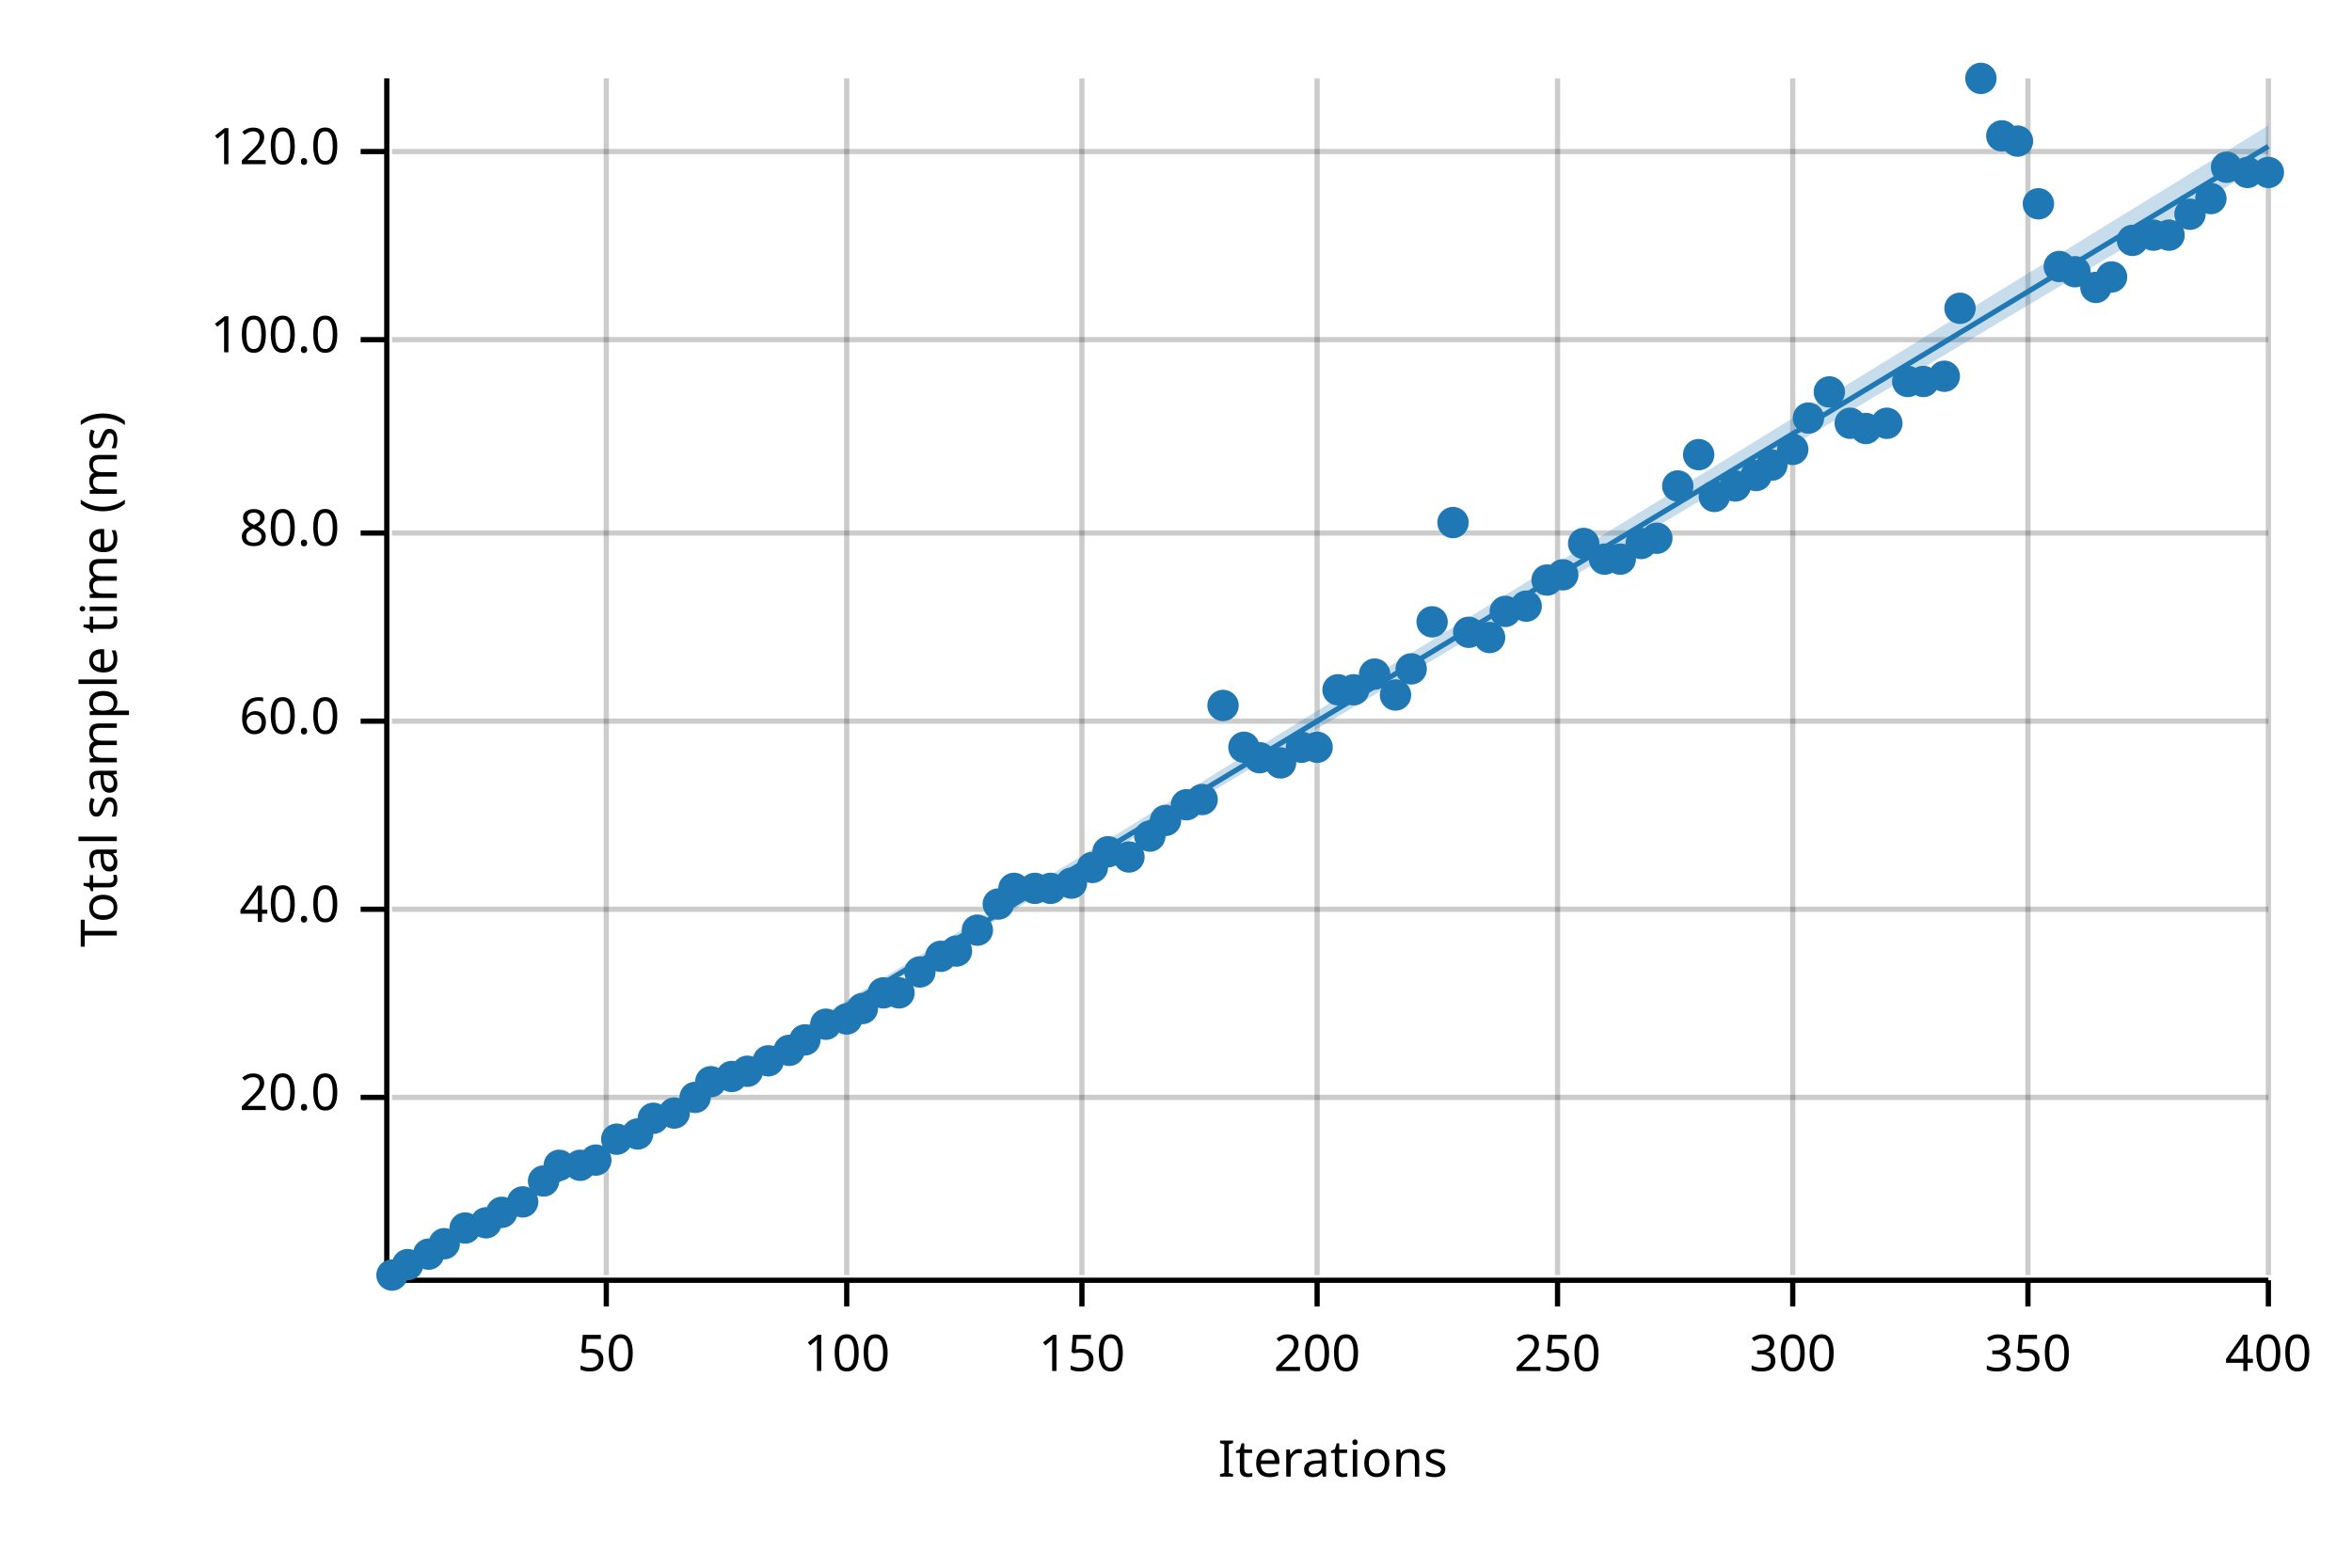
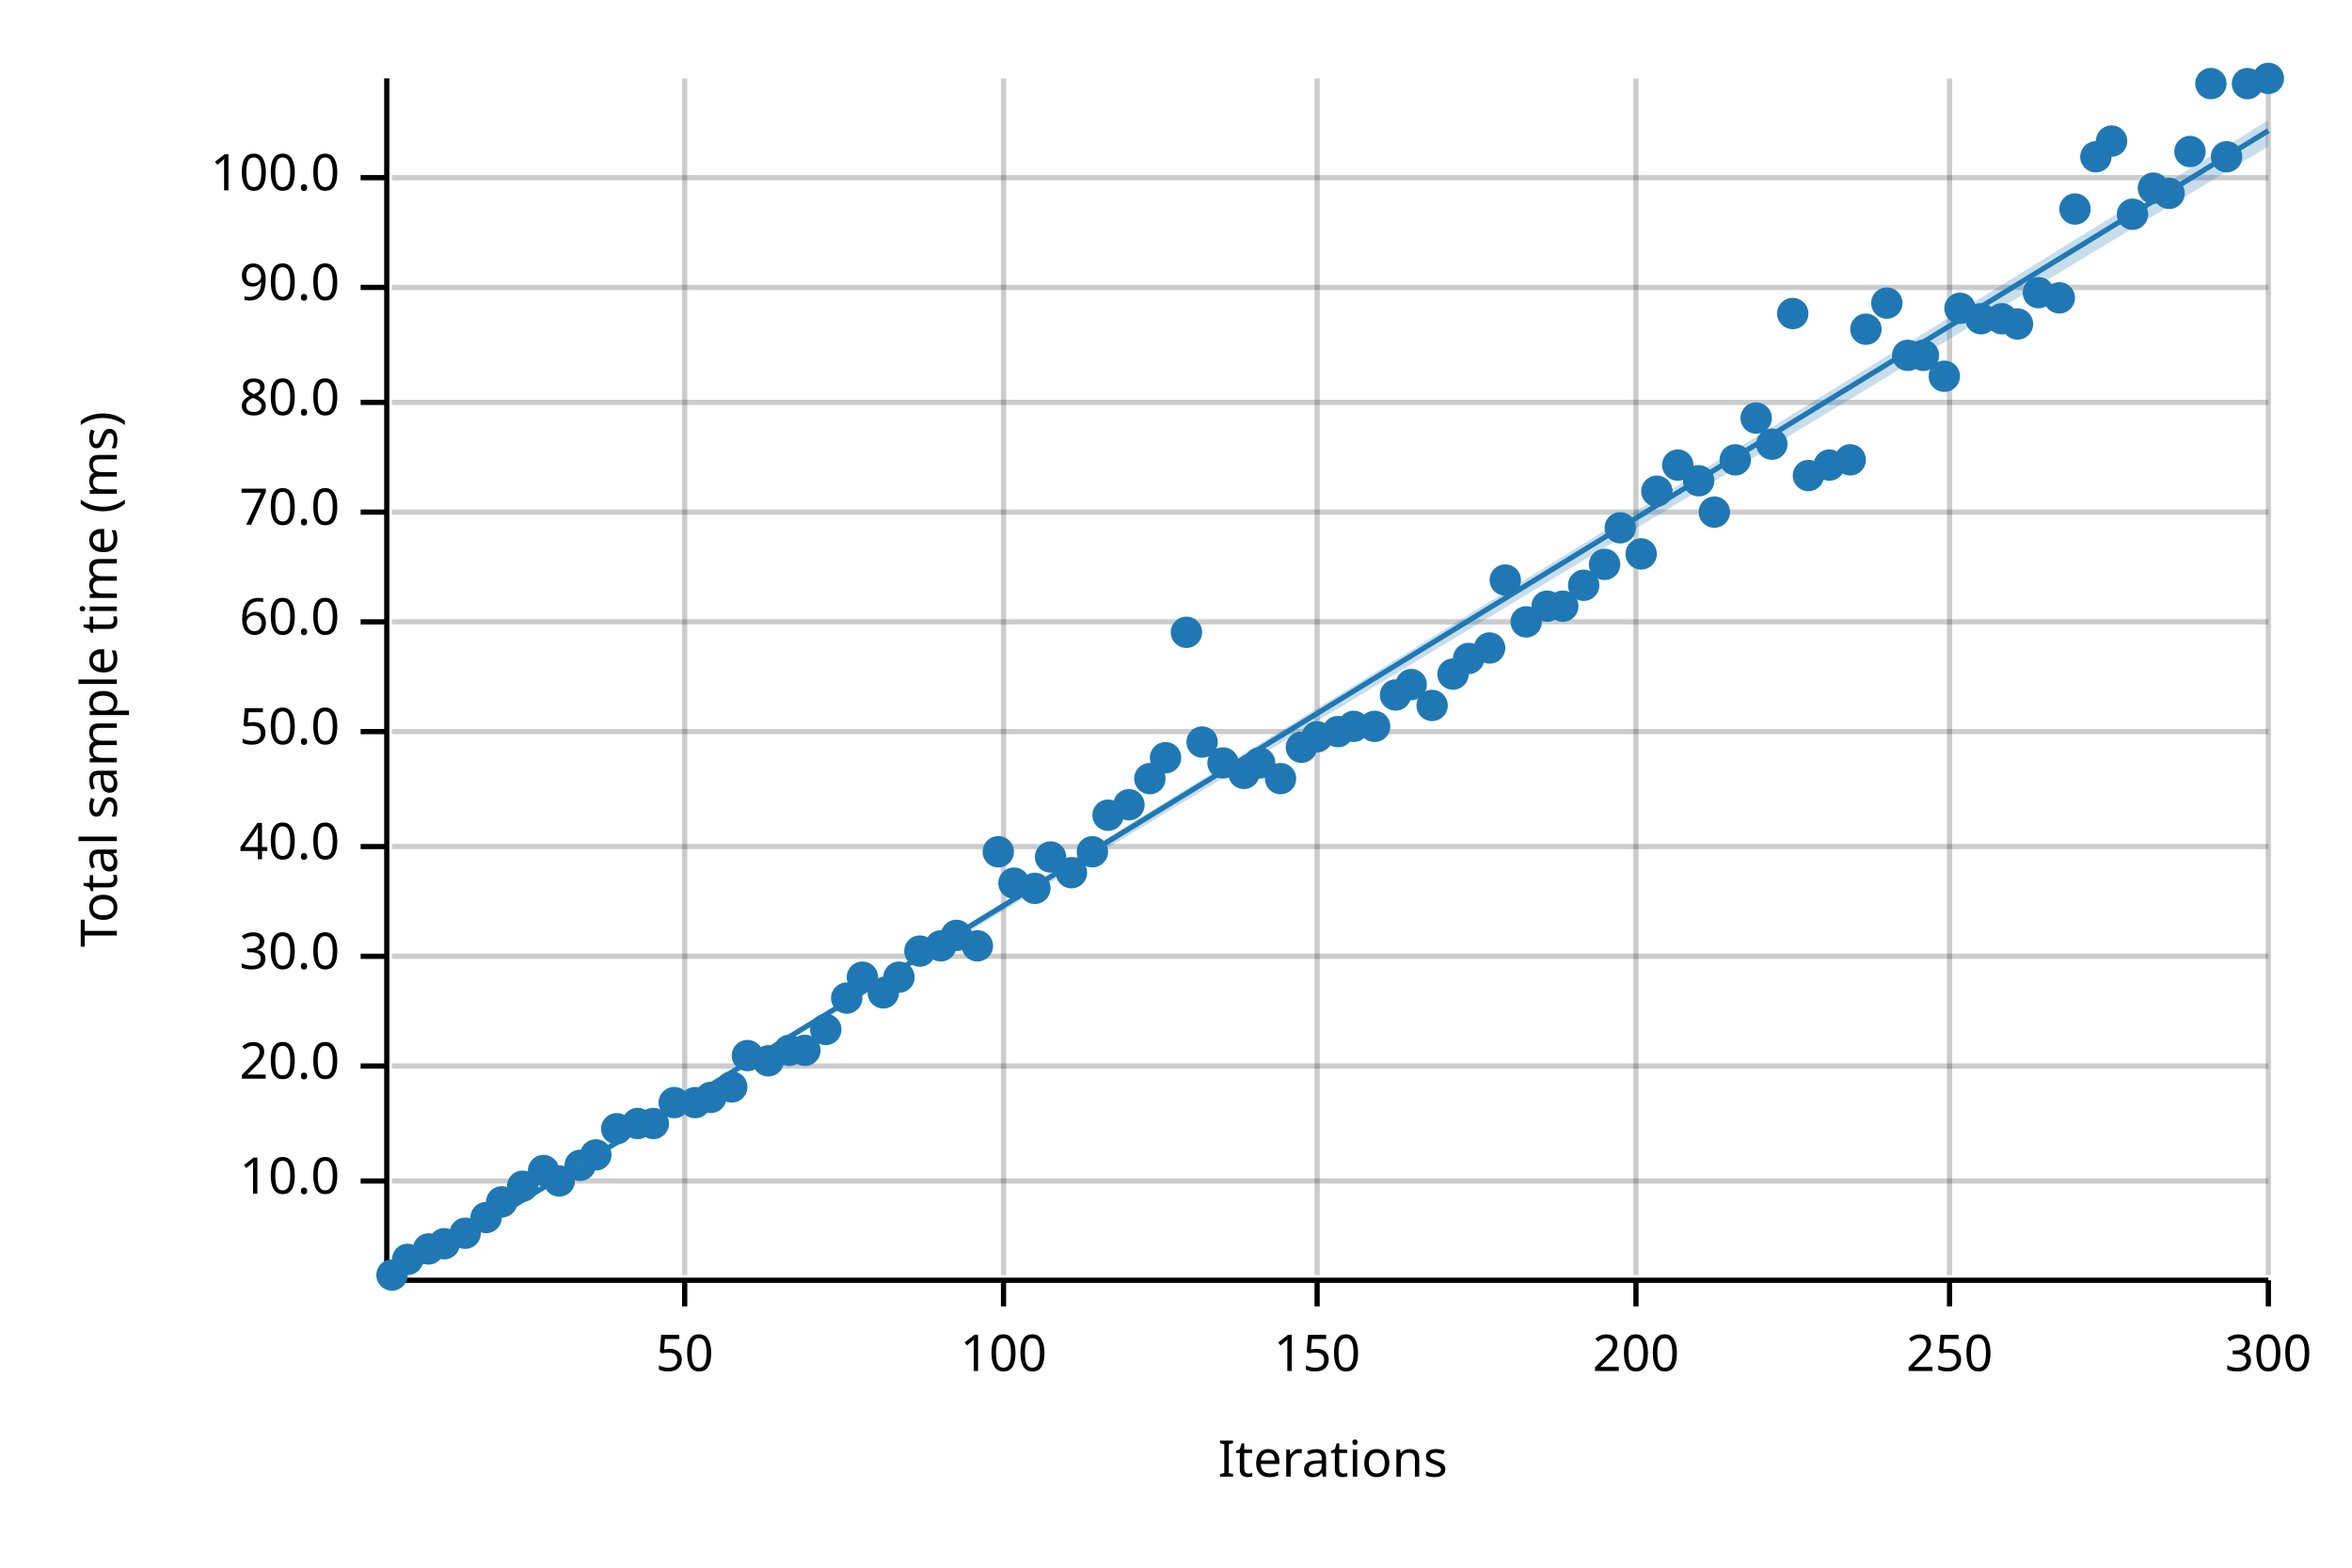
<svg xmlns="http://www.w3.org/2000/svg" width="450" height="300" viewBox="0 0 450 300">
  <text x="15" y="130" dy="0.76em" text-anchor="middle" font-family="sans-serif" font-size="9.677" opacity="1" fill="#000000" transform="rotate(270, 15, 130)">
Total sample time (ms)
</text>
  <text x="255" y="285" dy="-0.5ex" text-anchor="middle" font-family="sans-serif" font-size="9.677" opacity="1" fill="#000000">
Iterations
</text>
-   <line opacity="0.2" stroke="#000000" stroke-width="1" x1="116" y1="244" x2="116" y2="15" />
-   <line opacity="0.2" stroke="#000000" stroke-width="1" x1="162" y1="244" x2="162" y2="15" />
-   <line opacity="0.2" stroke="#000000" stroke-width="1" x1="207" y1="244" x2="207" y2="15" />
+   <line opacity="0.2" stroke="#000000" stroke-width="1" x1="131" y1="244" x2="131" y2="15" />
+   <line opacity="0.2" stroke="#000000" stroke-width="1" x1="192" y1="244" x2="192" y2="15" />
  <line opacity="0.2" stroke="#000000" stroke-width="1" x1="252" y1="244" x2="252" y2="15" />
-   <line opacity="0.2" stroke="#000000" stroke-width="1" x1="298" y1="244" x2="298" y2="15" />
-   <line opacity="0.2" stroke="#000000" stroke-width="1" x1="343" y1="244" x2="343" y2="15" />
-   <line opacity="0.2" stroke="#000000" stroke-width="1" x1="388" y1="244" x2="388" y2="15" />
+   <line opacity="0.2" stroke="#000000" stroke-width="1" x1="313" y1="244" x2="313" y2="15" />
+   <line opacity="0.2" stroke="#000000" stroke-width="1" x1="373" y1="244" x2="373" y2="15" />
  <line opacity="0.2" stroke="#000000" stroke-width="1" x1="434" y1="244" x2="434" y2="15" />
-   <line opacity="0.2" stroke="#000000" stroke-width="1" x1="75" y1="210" x2="434" y2="210" />
-   <line opacity="0.2" stroke="#000000" stroke-width="1" x1="75" y1="174" x2="434" y2="174" />
-   <line opacity="0.2" stroke="#000000" stroke-width="1" x1="75" y1="138" x2="434" y2="138" />
-   <line opacity="0.2" stroke="#000000" stroke-width="1" x1="75" y1="102" x2="434" y2="102" />
-   <line opacity="0.2" stroke="#000000" stroke-width="1" x1="75" y1="65" x2="434" y2="65" />
-   <line opacity="0.2" stroke="#000000" stroke-width="1" x1="75" y1="29" x2="434" y2="29" />
+   <line opacity="0.2" stroke="#000000" stroke-width="1" x1="75" y1="226" x2="434" y2="226" />
+   <line opacity="0.2" stroke="#000000" stroke-width="1" x1="75" y1="204" x2="434" y2="204" />
+   <line opacity="0.2" stroke="#000000" stroke-width="1" x1="75" y1="183" x2="434" y2="183" />
+   <line opacity="0.2" stroke="#000000" stroke-width="1" x1="75" y1="162" x2="434" y2="162" />
+   <line opacity="0.2" stroke="#000000" stroke-width="1" x1="75" y1="140" x2="434" y2="140" />
+   <line opacity="0.2" stroke="#000000" stroke-width="1" x1="75" y1="119" x2="434" y2="119" />
+   <line opacity="0.2" stroke="#000000" stroke-width="1" x1="75" y1="98" x2="434" y2="98" />
+   <line opacity="0.2" stroke="#000000" stroke-width="1" x1="75" y1="77" x2="434" y2="77" />
+   <line opacity="0.2" stroke="#000000" stroke-width="1" x1="75" y1="55" x2="434" y2="55" />
+   <line opacity="0.2" stroke="#000000" stroke-width="1" x1="75" y1="34" x2="434" y2="34" />
  <polyline fill="none" opacity="1" stroke="#000000" stroke-width="1" points="74,15 74,244 " />
-   <text x="65" y="210" dy="0.5ex" text-anchor="end" font-family="sans-serif" font-size="9.677" opacity="1" fill="#000000">
+   <text x="65" y="226" dy="0.5ex" text-anchor="end" font-family="sans-serif" font-size="9.677" opacity="1" fill="#000000">
+ 10.0
+ </text>
+   <polyline fill="none" opacity="1" stroke="#000000" stroke-width="1" points="69,226 74,226 " />
+   <text x="65" y="204" dy="0.5ex" text-anchor="end" font-family="sans-serif" font-size="9.677" opacity="1" fill="#000000">
20.0
</text>
-   <polyline fill="none" opacity="1" stroke="#000000" stroke-width="1" points="69,210 74,210 " />
-   <text x="65" y="174" dy="0.5ex" text-anchor="end" font-family="sans-serif" font-size="9.677" opacity="1" fill="#000000">
+   <polyline fill="none" opacity="1" stroke="#000000" stroke-width="1" points="69,204 74,204 " />
+   <text x="65" y="183" dy="0.5ex" text-anchor="end" font-family="sans-serif" font-size="9.677" opacity="1" fill="#000000">
+ 30.0
+ </text>
+   <polyline fill="none" opacity="1" stroke="#000000" stroke-width="1" points="69,183 74,183 " />
+   <text x="65" y="162" dy="0.5ex" text-anchor="end" font-family="sans-serif" font-size="9.677" opacity="1" fill="#000000">
40.0
</text>
-   <polyline fill="none" opacity="1" stroke="#000000" stroke-width="1" points="69,174 74,174 " />
-   <text x="65" y="138" dy="0.5ex" text-anchor="end" font-family="sans-serif" font-size="9.677" opacity="1" fill="#000000">
+   <polyline fill="none" opacity="1" stroke="#000000" stroke-width="1" points="69,162 74,162 " />
+   <text x="65" y="140" dy="0.5ex" text-anchor="end" font-family="sans-serif" font-size="9.677" opacity="1" fill="#000000">
+ 50.0
+ </text>
+   <polyline fill="none" opacity="1" stroke="#000000" stroke-width="1" points="69,140 74,140 " />
+   <text x="65" y="119" dy="0.5ex" text-anchor="end" font-family="sans-serif" font-size="9.677" opacity="1" fill="#000000">
60.0
</text>
-   <polyline fill="none" opacity="1" stroke="#000000" stroke-width="1" points="69,138 74,138 " />
-   <text x="65" y="102" dy="0.5ex" text-anchor="end" font-family="sans-serif" font-size="9.677" opacity="1" fill="#000000">
+   <polyline fill="none" opacity="1" stroke="#000000" stroke-width="1" points="69,119 74,119 " />
+   <text x="65" y="98" dy="0.5ex" text-anchor="end" font-family="sans-serif" font-size="9.677" opacity="1" fill="#000000">
+ 70.0
+ </text>
+   <polyline fill="none" opacity="1" stroke="#000000" stroke-width="1" points="69,98 74,98 " />
+   <text x="65" y="77" dy="0.5ex" text-anchor="end" font-family="sans-serif" font-size="9.677" opacity="1" fill="#000000">
80.0
</text>
-   <polyline fill="none" opacity="1" stroke="#000000" stroke-width="1" points="69,102 74,102 " />
-   <text x="65" y="65" dy="0.5ex" text-anchor="end" font-family="sans-serif" font-size="9.677" opacity="1" fill="#000000">
+   <polyline fill="none" opacity="1" stroke="#000000" stroke-width="1" points="69,77 74,77 " />
+   <text x="65" y="55" dy="0.5ex" text-anchor="end" font-family="sans-serif" font-size="9.677" opacity="1" fill="#000000">
+ 90.0
+ </text>
+   <polyline fill="none" opacity="1" stroke="#000000" stroke-width="1" points="69,55 74,55 " />
+   <text x="65" y="34" dy="0.5ex" text-anchor="end" font-family="sans-serif" font-size="9.677" opacity="1" fill="#000000">
100.0
</text>
-   <polyline fill="none" opacity="1" stroke="#000000" stroke-width="1" points="69,65 74,65 " />
-   <text x="65" y="29" dy="0.5ex" text-anchor="end" font-family="sans-serif" font-size="9.677" opacity="1" fill="#000000">
- 120.0
- </text>
-   <polyline fill="none" opacity="1" stroke="#000000" stroke-width="1" points="69,29 74,29 " />
+   <polyline fill="none" opacity="1" stroke="#000000" stroke-width="1" points="69,34 74,34 " />
  <polyline fill="none" opacity="1" stroke="#000000" stroke-width="1" points="75,245 434,245 " />
-   <text x="116" y="255" dy="0.76em" text-anchor="middle" font-family="sans-serif" font-size="9.677" opacity="1" fill="#000000">
+   <text x="131" y="255" dy="0.76em" text-anchor="middle" font-family="sans-serif" font-size="9.677" opacity="1" fill="#000000">
50
</text>
-   <polyline fill="none" opacity="1" stroke="#000000" stroke-width="1" points="116,245 116,250 " />
-   <text x="162" y="255" dy="0.76em" text-anchor="middle" font-family="sans-serif" font-size="9.677" opacity="1" fill="#000000">
+   <polyline fill="none" opacity="1" stroke="#000000" stroke-width="1" points="131,245 131,250 " />
+   <text x="192" y="255" dy="0.76em" text-anchor="middle" font-family="sans-serif" font-size="9.677" opacity="1" fill="#000000">
100
</text>
-   <polyline fill="none" opacity="1" stroke="#000000" stroke-width="1" points="162,245 162,250 " />
-   <text x="207" y="255" dy="0.76em" text-anchor="middle" font-family="sans-serif" font-size="9.677" opacity="1" fill="#000000">
+   <polyline fill="none" opacity="1" stroke="#000000" stroke-width="1" points="192,245 192,250 " />
+   <text x="252" y="255" dy="0.76em" text-anchor="middle" font-family="sans-serif" font-size="9.677" opacity="1" fill="#000000">
150
</text>
-   <polyline fill="none" opacity="1" stroke="#000000" stroke-width="1" points="207,245 207,250 " />
-   <text x="252" y="255" dy="0.76em" text-anchor="middle" font-family="sans-serif" font-size="9.677" opacity="1" fill="#000000">
+   <polyline fill="none" opacity="1" stroke="#000000" stroke-width="1" points="252,245 252,250 " />
+   <text x="313" y="255" dy="0.76em" text-anchor="middle" font-family="sans-serif" font-size="9.677" opacity="1" fill="#000000">
200
</text>
-   <polyline fill="none" opacity="1" stroke="#000000" stroke-width="1" points="252,245 252,250 " />
-   <text x="298" y="255" dy="0.76em" text-anchor="middle" font-family="sans-serif" font-size="9.677" opacity="1" fill="#000000">
+   <polyline fill="none" opacity="1" stroke="#000000" stroke-width="1" points="313,245 313,250 " />
+   <text x="373" y="255" dy="0.76em" text-anchor="middle" font-family="sans-serif" font-size="9.677" opacity="1" fill="#000000">
250
</text>
-   <polyline fill="none" opacity="1" stroke="#000000" stroke-width="1" points="298,245 298,250 " />
-   <text x="343" y="255" dy="0.76em" text-anchor="middle" font-family="sans-serif" font-size="9.677" opacity="1" fill="#000000">
+   <polyline fill="none" opacity="1" stroke="#000000" stroke-width="1" points="373,245 373,250 " />
+   <text x="434" y="255" dy="0.76em" text-anchor="middle" font-family="sans-serif" font-size="9.677" opacity="1" fill="#000000">
300
- </text>
-   <polyline fill="none" opacity="1" stroke="#000000" stroke-width="1" points="343,245 343,250 " />
-   <text x="388" y="255" dy="0.76em" text-anchor="middle" font-family="sans-serif" font-size="9.677" opacity="1" fill="#000000">
- 350
- </text>
-   <polyline fill="none" opacity="1" stroke="#000000" stroke-width="1" points="388,245 388,250 " />
-   <text x="434" y="255" dy="0.76em" text-anchor="middle" font-family="sans-serif" font-size="9.677" opacity="1" fill="#000000">
- 400
</text>
  <polyline fill="none" opacity="1" stroke="#000000" stroke-width="1" points="434,245 434,250 " />
  <circle cx="75" cy="244" r="3" opacity="1" fill="#1F78B4" stroke="none" stroke-width="1" />
-   <circle cx="78" cy="242" r="3" opacity="1" fill="#1F78B4" stroke="none" stroke-width="1" />
-   <circle cx="82" cy="240" r="3" opacity="1" fill="#1F78B4" stroke="none" stroke-width="1" />
+   <circle cx="78" cy="241" r="3" opacity="1" fill="#1F78B4" stroke="none" stroke-width="1" />
+   <circle cx="82" cy="239" r="3" opacity="1" fill="#1F78B4" stroke="none" stroke-width="1" />
  <circle cx="85" cy="238" r="3" opacity="1" fill="#1F78B4" stroke="none" stroke-width="1" />
-   <circle cx="89" cy="235" r="3" opacity="1" fill="#1F78B4" stroke="none" stroke-width="1" />
-   <circle cx="93" cy="234" r="3" opacity="1" fill="#1F78B4" stroke="none" stroke-width="1" />
-   <circle cx="96" cy="232" r="3" opacity="1" fill="#1F78B4" stroke="none" stroke-width="1" />
-   <circle cx="100" cy="230" r="3" opacity="1" fill="#1F78B4" stroke="none" stroke-width="1" />
-   <circle cx="104" cy="226" r="3" opacity="1" fill="#1F78B4" stroke="none" stroke-width="1" />
-   <circle cx="107" cy="223" r="3" opacity="1" fill="#1F78B4" stroke="none" stroke-width="1" />
+   <circle cx="89" cy="236" r="3" opacity="1" fill="#1F78B4" stroke="none" stroke-width="1" />
+   <circle cx="93" cy="233" r="3" opacity="1" fill="#1F78B4" stroke="none" stroke-width="1" />
+   <circle cx="96" cy="230" r="3" opacity="1" fill="#1F78B4" stroke="none" stroke-width="1" />
+   <circle cx="100" cy="227" r="3" opacity="1" fill="#1F78B4" stroke="none" stroke-width="1" />
+   <circle cx="104" cy="224" r="3" opacity="1" fill="#1F78B4" stroke="none" stroke-width="1" />
+   <circle cx="107" cy="226" r="3" opacity="1" fill="#1F78B4" stroke="none" stroke-width="1" />
  <circle cx="111" cy="223" r="3" opacity="1" fill="#1F78B4" stroke="none" stroke-width="1" />
-   <circle cx="114" cy="222" r="3" opacity="1" fill="#1F78B4" stroke="none" stroke-width="1" />
-   <circle cx="118" cy="218" r="3" opacity="1" fill="#1F78B4" stroke="none" stroke-width="1" />
-   <circle cx="122" cy="217" r="3" opacity="1" fill="#1F78B4" stroke="none" stroke-width="1" />
-   <circle cx="125" cy="214" r="3" opacity="1" fill="#1F78B4" stroke="none" stroke-width="1" />
-   <circle cx="129" cy="213" r="3" opacity="1" fill="#1F78B4" stroke="none" stroke-width="1" />
-   <circle cx="133" cy="210" r="3" opacity="1" fill="#1F78B4" stroke="none" stroke-width="1" />
-   <circle cx="136" cy="207" r="3" opacity="1" fill="#1F78B4" stroke="none" stroke-width="1" />
-   <circle cx="140" cy="206" r="3" opacity="1" fill="#1F78B4" stroke="none" stroke-width="1" />
-   <circle cx="143" cy="205" r="3" opacity="1" fill="#1F78B4" stroke="none" stroke-width="1" />
+   <circle cx="114" cy="221" r="3" opacity="1" fill="#1F78B4" stroke="none" stroke-width="1" />
+   <circle cx="118" cy="216" r="3" opacity="1" fill="#1F78B4" stroke="none" stroke-width="1" />
+   <circle cx="122" cy="215" r="3" opacity="1" fill="#1F78B4" stroke="none" stroke-width="1" />
+   <circle cx="125" cy="215" r="3" opacity="1" fill="#1F78B4" stroke="none" stroke-width="1" />
+   <circle cx="129" cy="211" r="3" opacity="1" fill="#1F78B4" stroke="none" stroke-width="1" />
+   <circle cx="133" cy="211" r="3" opacity="1" fill="#1F78B4" stroke="none" stroke-width="1" />
+   <circle cx="136" cy="210" r="3" opacity="1" fill="#1F78B4" stroke="none" stroke-width="1" />
+   <circle cx="140" cy="208" r="3" opacity="1" fill="#1F78B4" stroke="none" stroke-width="1" />
+   <circle cx="143" cy="202" r="3" opacity="1" fill="#1F78B4" stroke="none" stroke-width="1" />
  <circle cx="147" cy="203" r="3" opacity="1" fill="#1F78B4" stroke="none" stroke-width="1" />
  <circle cx="151" cy="201" r="3" opacity="1" fill="#1F78B4" stroke="none" stroke-width="1" />
-   <circle cx="154" cy="199" r="3" opacity="1" fill="#1F78B4" stroke="none" stroke-width="1" />
-   <circle cx="158" cy="196" r="3" opacity="1" fill="#1F78B4" stroke="none" stroke-width="1" />
-   <circle cx="162" cy="195" r="3" opacity="1" fill="#1F78B4" stroke="none" stroke-width="1" />
-   <circle cx="165" cy="193" r="3" opacity="1" fill="#1F78B4" stroke="none" stroke-width="1" />
+   <circle cx="154" cy="201" r="3" opacity="1" fill="#1F78B4" stroke="none" stroke-width="1" />
+   <circle cx="158" cy="197" r="3" opacity="1" fill="#1F78B4" stroke="none" stroke-width="1" />
+   <circle cx="162" cy="191" r="3" opacity="1" fill="#1F78B4" stroke="none" stroke-width="1" />
+   <circle cx="165" cy="187" r="3" opacity="1" fill="#1F78B4" stroke="none" stroke-width="1" />
  <circle cx="169" cy="190" r="3" opacity="1" fill="#1F78B4" stroke="none" stroke-width="1" />
-   <circle cx="172" cy="190" r="3" opacity="1" fill="#1F78B4" stroke="none" stroke-width="1" />
-   <circle cx="176" cy="186" r="3" opacity="1" fill="#1F78B4" stroke="none" stroke-width="1" />
-   <circle cx="180" cy="183" r="3" opacity="1" fill="#1F78B4" stroke="none" stroke-width="1" />
-   <circle cx="183" cy="182" r="3" opacity="1" fill="#1F78B4" stroke="none" stroke-width="1" />
-   <circle cx="187" cy="178" r="3" opacity="1" fill="#1F78B4" stroke="none" stroke-width="1" />
-   <circle cx="191" cy="173" r="3" opacity="1" fill="#1F78B4" stroke="none" stroke-width="1" />
-   <circle cx="194" cy="170" r="3" opacity="1" fill="#1F78B4" stroke="none" stroke-width="1" />
+   <circle cx="172" cy="187" r="3" opacity="1" fill="#1F78B4" stroke="none" stroke-width="1" />
+   <circle cx="176" cy="182" r="3" opacity="1" fill="#1F78B4" stroke="none" stroke-width="1" />
+   <circle cx="180" cy="181" r="3" opacity="1" fill="#1F78B4" stroke="none" stroke-width="1" />
+   <circle cx="183" cy="179" r="3" opacity="1" fill="#1F78B4" stroke="none" stroke-width="1" />
+   <circle cx="187" cy="181" r="3" opacity="1" fill="#1F78B4" stroke="none" stroke-width="1" />
+   <circle cx="191" cy="163" r="3" opacity="1" fill="#1F78B4" stroke="none" stroke-width="1" />
+   <circle cx="194" cy="169" r="3" opacity="1" fill="#1F78B4" stroke="none" stroke-width="1" />
  <circle cx="198" cy="170" r="3" opacity="1" fill="#1F78B4" stroke="none" stroke-width="1" />
-   <circle cx="201" cy="170" r="3" opacity="1" fill="#1F78B4" stroke="none" stroke-width="1" />
-   <circle cx="205" cy="169" r="3" opacity="1" fill="#1F78B4" stroke="none" stroke-width="1" />
-   <circle cx="209" cy="166" r="3" opacity="1" fill="#1F78B4" stroke="none" stroke-width="1" />
-   <circle cx="212" cy="163" r="3" opacity="1" fill="#1F78B4" stroke="none" stroke-width="1" />
-   <circle cx="216" cy="164" r="3" opacity="1" fill="#1F78B4" stroke="none" stroke-width="1" />
-   <circle cx="220" cy="160" r="3" opacity="1" fill="#1F78B4" stroke="none" stroke-width="1" />
-   <circle cx="223" cy="157" r="3" opacity="1" fill="#1F78B4" stroke="none" stroke-width="1" />
-   <circle cx="227" cy="154" r="3" opacity="1" fill="#1F78B4" stroke="none" stroke-width="1" />
-   <circle cx="230" cy="153" r="3" opacity="1" fill="#1F78B4" stroke="none" stroke-width="1" />
-   <circle cx="234" cy="135" r="3" opacity="1" fill="#1F78B4" stroke="none" stroke-width="1" />
-   <circle cx="238" cy="143" r="3" opacity="1" fill="#1F78B4" stroke="none" stroke-width="1" />
-   <circle cx="241" cy="145" r="3" opacity="1" fill="#1F78B4" stroke="none" stroke-width="1" />
-   <circle cx="245" cy="146" r="3" opacity="1" fill="#1F78B4" stroke="none" stroke-width="1" />
+   <circle cx="201" cy="164" r="3" opacity="1" fill="#1F78B4" stroke="none" stroke-width="1" />
+   <circle cx="205" cy="167" r="3" opacity="1" fill="#1F78B4" stroke="none" stroke-width="1" />
+   <circle cx="209" cy="163" r="3" opacity="1" fill="#1F78B4" stroke="none" stroke-width="1" />
+   <circle cx="212" cy="156" r="3" opacity="1" fill="#1F78B4" stroke="none" stroke-width="1" />
+   <circle cx="216" cy="154" r="3" opacity="1" fill="#1F78B4" stroke="none" stroke-width="1" />
+   <circle cx="220" cy="149" r="3" opacity="1" fill="#1F78B4" stroke="none" stroke-width="1" />
+   <circle cx="223" cy="145" r="3" opacity="1" fill="#1F78B4" stroke="none" stroke-width="1" />
+   <circle cx="227" cy="121" r="3" opacity="1" fill="#1F78B4" stroke="none" stroke-width="1" />
+   <circle cx="230" cy="142" r="3" opacity="1" fill="#1F78B4" stroke="none" stroke-width="1" />
+   <circle cx="234" cy="146" r="3" opacity="1" fill="#1F78B4" stroke="none" stroke-width="1" />
+   <circle cx="238" cy="148" r="3" opacity="1" fill="#1F78B4" stroke="none" stroke-width="1" />
+   <circle cx="241" cy="146" r="3" opacity="1" fill="#1F78B4" stroke="none" stroke-width="1" />
+   <circle cx="245" cy="149" r="3" opacity="1" fill="#1F78B4" stroke="none" stroke-width="1" />
  <circle cx="249" cy="143" r="3" opacity="1" fill="#1F78B4" stroke="none" stroke-width="1" />
-   <circle cx="252" cy="143" r="3" opacity="1" fill="#1F78B4" stroke="none" stroke-width="1" />
-   <circle cx="256" cy="132" r="3" opacity="1" fill="#1F78B4" stroke="none" stroke-width="1" />
-   <circle cx="259" cy="132" r="3" opacity="1" fill="#1F78B4" stroke="none" stroke-width="1" />
-   <circle cx="263" cy="129" r="3" opacity="1" fill="#1F78B4" stroke="none" stroke-width="1" />
+   <circle cx="252" cy="141" r="3" opacity="1" fill="#1F78B4" stroke="none" stroke-width="1" />
+   <circle cx="256" cy="140" r="3" opacity="1" fill="#1F78B4" stroke="none" stroke-width="1" />
+   <circle cx="259" cy="139" r="3" opacity="1" fill="#1F78B4" stroke="none" stroke-width="1" />
+   <circle cx="263" cy="139" r="3" opacity="1" fill="#1F78B4" stroke="none" stroke-width="1" />
  <circle cx="267" cy="133" r="3" opacity="1" fill="#1F78B4" stroke="none" stroke-width="1" />
-   <circle cx="270" cy="128" r="3" opacity="1" fill="#1F78B4" stroke="none" stroke-width="1" />
-   <circle cx="274" cy="119" r="3" opacity="1" fill="#1F78B4" stroke="none" stroke-width="1" />
-   <circle cx="278" cy="100" r="3" opacity="1" fill="#1F78B4" stroke="none" stroke-width="1" />
-   <circle cx="281" cy="121" r="3" opacity="1" fill="#1F78B4" stroke="none" stroke-width="1" />
-   <circle cx="285" cy="122" r="3" opacity="1" fill="#1F78B4" stroke="none" stroke-width="1" />
-   <circle cx="288" cy="117" r="3" opacity="1" fill="#1F78B4" stroke="none" stroke-width="1" />
-   <circle cx="292" cy="116" r="3" opacity="1" fill="#1F78B4" stroke="none" stroke-width="1" />
-   <circle cx="296" cy="111" r="3" opacity="1" fill="#1F78B4" stroke="none" stroke-width="1" />
-   <circle cx="299" cy="110" r="3" opacity="1" fill="#1F78B4" stroke="none" stroke-width="1" />
-   <circle cx="303" cy="104" r="3" opacity="1" fill="#1F78B4" stroke="none" stroke-width="1" />
-   <circle cx="307" cy="107" r="3" opacity="1" fill="#1F78B4" stroke="none" stroke-width="1" />
-   <circle cx="310" cy="107" r="3" opacity="1" fill="#1F78B4" stroke="none" stroke-width="1" />
-   <circle cx="314" cy="104" r="3" opacity="1" fill="#1F78B4" stroke="none" stroke-width="1" />
-   <circle cx="317" cy="103" r="3" opacity="1" fill="#1F78B4" stroke="none" stroke-width="1" />
-   <circle cx="321" cy="93" r="3" opacity="1" fill="#1F78B4" stroke="none" stroke-width="1" />
-   <circle cx="325" cy="87" r="3" opacity="1" fill="#1F78B4" stroke="none" stroke-width="1" />
-   <circle cx="328" cy="95" r="3" opacity="1" fill="#1F78B4" stroke="none" stroke-width="1" />
-   <circle cx="332" cy="93" r="3" opacity="1" fill="#1F78B4" stroke="none" stroke-width="1" />
-   <circle cx="336" cy="91" r="3" opacity="1" fill="#1F78B4" stroke="none" stroke-width="1" />
-   <circle cx="339" cy="89" r="3" opacity="1" fill="#1F78B4" stroke="none" stroke-width="1" />
-   <circle cx="343" cy="86" r="3" opacity="1" fill="#1F78B4" stroke="none" stroke-width="1" />
-   <circle cx="346" cy="80" r="3" opacity="1" fill="#1F78B4" stroke="none" stroke-width="1" />
-   <circle cx="350" cy="75" r="3" opacity="1" fill="#1F78B4" stroke="none" stroke-width="1" />
-   <circle cx="354" cy="81" r="3" opacity="1" fill="#1F78B4" stroke="none" stroke-width="1" />
-   <circle cx="357" cy="82" r="3" opacity="1" fill="#1F78B4" stroke="none" stroke-width="1" />
-   <circle cx="361" cy="81" r="3" opacity="1" fill="#1F78B4" stroke="none" stroke-width="1" />
-   <circle cx="365" cy="73" r="3" opacity="1" fill="#1F78B4" stroke="none" stroke-width="1" />
-   <circle cx="368" cy="73" r="3" opacity="1" fill="#1F78B4" stroke="none" stroke-width="1" />
+   <circle cx="270" cy="131" r="3" opacity="1" fill="#1F78B4" stroke="none" stroke-width="1" />
+   <circle cx="274" cy="135" r="3" opacity="1" fill="#1F78B4" stroke="none" stroke-width="1" />
+   <circle cx="278" cy="129" r="3" opacity="1" fill="#1F78B4" stroke="none" stroke-width="1" />
+   <circle cx="281" cy="126" r="3" opacity="1" fill="#1F78B4" stroke="none" stroke-width="1" />
+   <circle cx="285" cy="124" r="3" opacity="1" fill="#1F78B4" stroke="none" stroke-width="1" />
+   <circle cx="288" cy="111" r="3" opacity="1" fill="#1F78B4" stroke="none" stroke-width="1" />
+   <circle cx="292" cy="119" r="3" opacity="1" fill="#1F78B4" stroke="none" stroke-width="1" />
+   <circle cx="296" cy="116" r="3" opacity="1" fill="#1F78B4" stroke="none" stroke-width="1" />
+   <circle cx="299" cy="116" r="3" opacity="1" fill="#1F78B4" stroke="none" stroke-width="1" />
+   <circle cx="303" cy="112" r="3" opacity="1" fill="#1F78B4" stroke="none" stroke-width="1" />
+   <circle cx="307" cy="108" r="3" opacity="1" fill="#1F78B4" stroke="none" stroke-width="1" />
+   <circle cx="310" cy="101" r="3" opacity="1" fill="#1F78B4" stroke="none" stroke-width="1" />
+   <circle cx="314" cy="106" r="3" opacity="1" fill="#1F78B4" stroke="none" stroke-width="1" />
+   <circle cx="317" cy="94" r="3" opacity="1" fill="#1F78B4" stroke="none" stroke-width="1" />
+   <circle cx="321" cy="89" r="3" opacity="1" fill="#1F78B4" stroke="none" stroke-width="1" />
+   <circle cx="325" cy="92" r="3" opacity="1" fill="#1F78B4" stroke="none" stroke-width="1" />
+   <circle cx="328" cy="98" r="3" opacity="1" fill="#1F78B4" stroke="none" stroke-width="1" />
+   <circle cx="332" cy="88" r="3" opacity="1" fill="#1F78B4" stroke="none" stroke-width="1" />
+   <circle cx="336" cy="80" r="3" opacity="1" fill="#1F78B4" stroke="none" stroke-width="1" />
+   <circle cx="339" cy="85" r="3" opacity="1" fill="#1F78B4" stroke="none" stroke-width="1" />
+   <circle cx="343" cy="60" r="3" opacity="1" fill="#1F78B4" stroke="none" stroke-width="1" />
+   <circle cx="346" cy="91" r="3" opacity="1" fill="#1F78B4" stroke="none" stroke-width="1" />
+   <circle cx="350" cy="89" r="3" opacity="1" fill="#1F78B4" stroke="none" stroke-width="1" />
+   <circle cx="354" cy="88" r="3" opacity="1" fill="#1F78B4" stroke="none" stroke-width="1" />
+   <circle cx="357" cy="63" r="3" opacity="1" fill="#1F78B4" stroke="none" stroke-width="1" />
+   <circle cx="361" cy="58" r="3" opacity="1" fill="#1F78B4" stroke="none" stroke-width="1" />
+   <circle cx="365" cy="68" r="3" opacity="1" fill="#1F78B4" stroke="none" stroke-width="1" />
+   <circle cx="368" cy="68" r="3" opacity="1" fill="#1F78B4" stroke="none" stroke-width="1" />
  <circle cx="372" cy="72" r="3" opacity="1" fill="#1F78B4" stroke="none" stroke-width="1" />
  <circle cx="375" cy="59" r="3" opacity="1" fill="#1F78B4" stroke="none" stroke-width="1" />
-   <circle cx="379" cy="15" r="3" opacity="1" fill="#1F78B4" stroke="none" stroke-width="1" />
-   <circle cx="383" cy="26" r="3" opacity="1" fill="#1F78B4" stroke="none" stroke-width="1" />
-   <circle cx="386" cy="27" r="3" opacity="1" fill="#1F78B4" stroke="none" stroke-width="1" />
-   <circle cx="390" cy="39" r="3" opacity="1" fill="#1F78B4" stroke="none" stroke-width="1" />
-   <circle cx="394" cy="51" r="3" opacity="1" fill="#1F78B4" stroke="none" stroke-width="1" />
-   <circle cx="397" cy="52" r="3" opacity="1" fill="#1F78B4" stroke="none" stroke-width="1" />
-   <circle cx="401" cy="55" r="3" opacity="1" fill="#1F78B4" stroke="none" stroke-width="1" />
-   <circle cx="404" cy="53" r="3" opacity="1" fill="#1F78B4" stroke="none" stroke-width="1" />
-   <circle cx="408" cy="46" r="3" opacity="1" fill="#1F78B4" stroke="none" stroke-width="1" />
-   <circle cx="412" cy="45" r="3" opacity="1" fill="#1F78B4" stroke="none" stroke-width="1" />
-   <circle cx="415" cy="45" r="3" opacity="1" fill="#1F78B4" stroke="none" stroke-width="1" />
-   <circle cx="419" cy="41" r="3" opacity="1" fill="#1F78B4" stroke="none" stroke-width="1" />
-   <circle cx="423" cy="38" r="3" opacity="1" fill="#1F78B4" stroke="none" stroke-width="1" />
-   <circle cx="426" cy="32" r="3" opacity="1" fill="#1F78B4" stroke="none" stroke-width="1" />
-   <circle cx="430" cy="33" r="3" opacity="1" fill="#1F78B4" stroke="none" stroke-width="1" />
-   <circle cx="434" cy="33" r="3" opacity="1" fill="#1F78B4" stroke="none" stroke-width="1" />
-   <polyline fill="none" opacity="1" stroke="#1F78B4" stroke-width="1" points="75,245 434,28 " />
-   <polygon opacity="0.25" fill="#1F78B4" points="75,245 434,31 434,24 " />
+   <circle cx="379" cy="61" r="3" opacity="1" fill="#1F78B4" stroke="none" stroke-width="1" />
+   <circle cx="383" cy="61" r="3" opacity="1" fill="#1F78B4" stroke="none" stroke-width="1" />
+   <circle cx="386" cy="62" r="3" opacity="1" fill="#1F78B4" stroke="none" stroke-width="1" />
+   <circle cx="390" cy="56" r="3" opacity="1" fill="#1F78B4" stroke="none" stroke-width="1" />
+   <circle cx="394" cy="57" r="3" opacity="1" fill="#1F78B4" stroke="none" stroke-width="1" />
+   <circle cx="397" cy="40" r="3" opacity="1" fill="#1F78B4" stroke="none" stroke-width="1" />
+   <circle cx="401" cy="30" r="3" opacity="1" fill="#1F78B4" stroke="none" stroke-width="1" />
+   <circle cx="404" cy="27" r="3" opacity="1" fill="#1F78B4" stroke="none" stroke-width="1" />
+   <circle cx="408" cy="41" r="3" opacity="1" fill="#1F78B4" stroke="none" stroke-width="1" />
+   <circle cx="412" cy="36" r="3" opacity="1" fill="#1F78B4" stroke="none" stroke-width="1" />
+   <circle cx="415" cy="37" r="3" opacity="1" fill="#1F78B4" stroke="none" stroke-width="1" />
+   <circle cx="419" cy="29" r="3" opacity="1" fill="#1F78B4" stroke="none" stroke-width="1" />
+   <circle cx="423" cy="16" r="3" opacity="1" fill="#1F78B4" stroke="none" stroke-width="1" />
+   <circle cx="426" cy="30" r="3" opacity="1" fill="#1F78B4" stroke="none" stroke-width="1" />
+   <circle cx="430" cy="16" r="3" opacity="1" fill="#1F78B4" stroke="none" stroke-width="1" />
+   <circle cx="434" cy="15" r="3" opacity="1" fill="#1F78B4" stroke="none" stroke-width="1" />
+   <polyline fill="none" opacity="1" stroke="#1F78B4" stroke-width="1" points="75,245 434,25 " />
+   <polygon opacity="0.25" fill="#1F78B4" points="75,245 434,28 434,23 " />
</svg>
